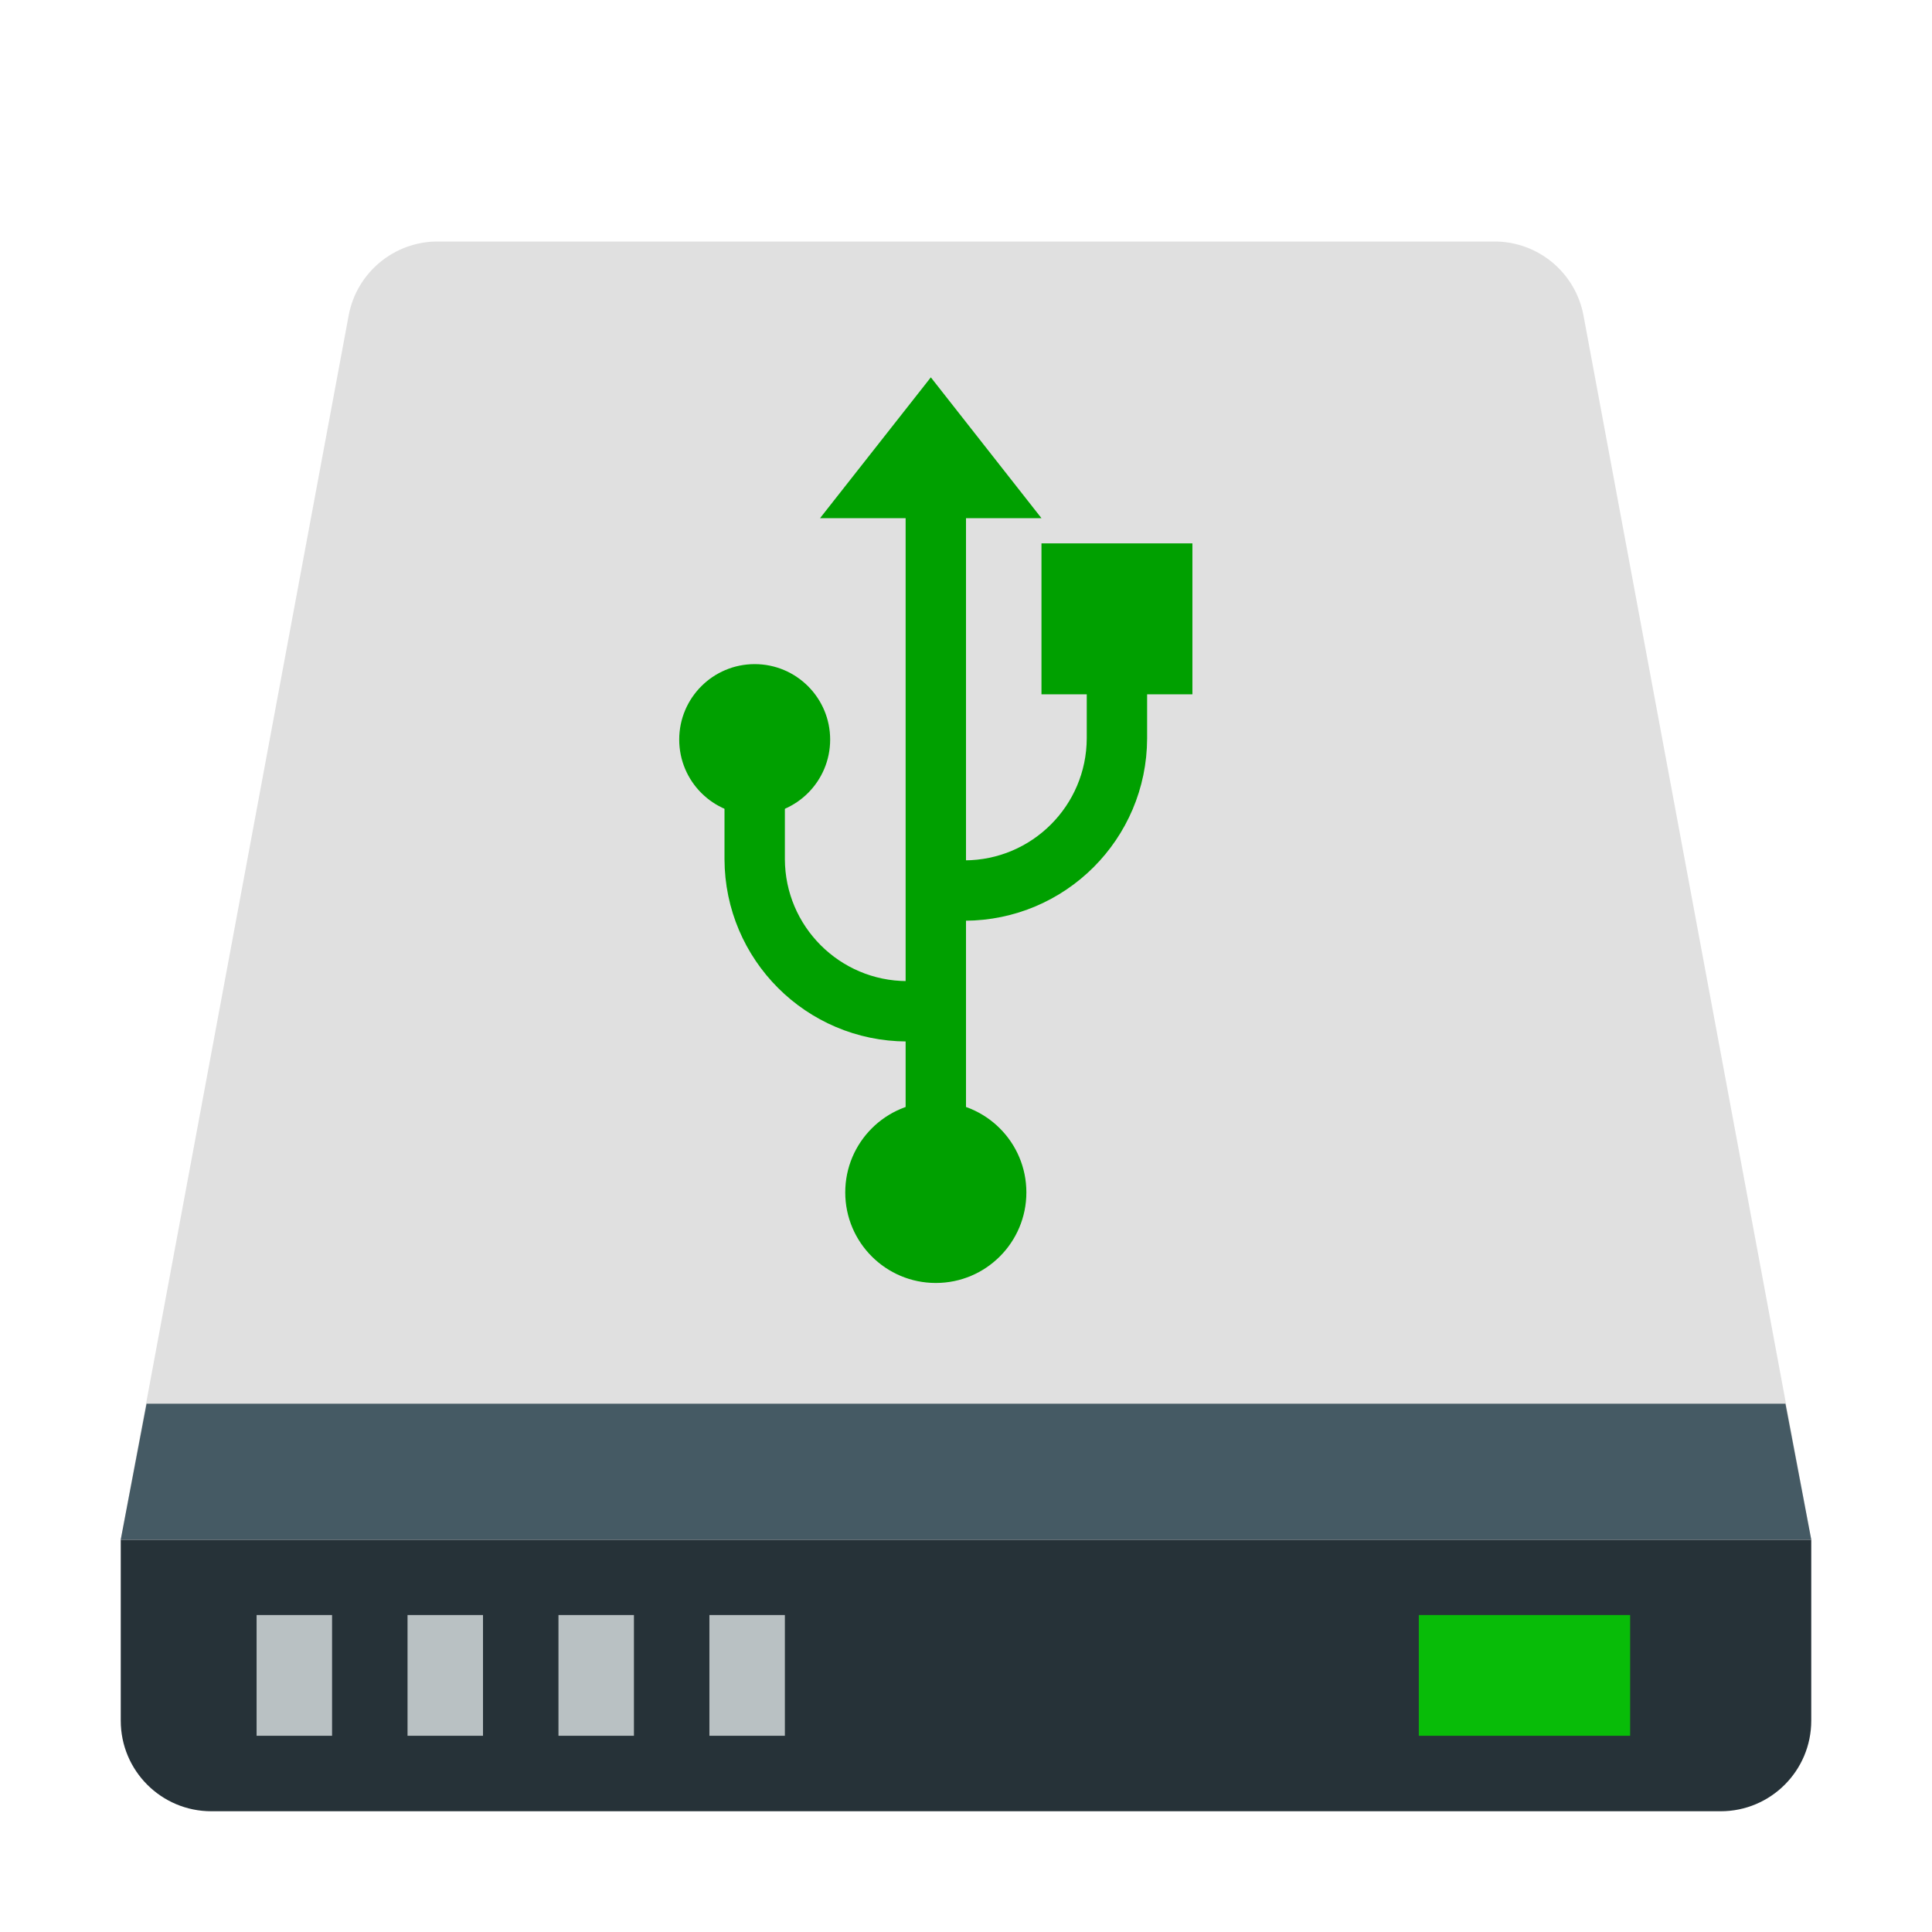
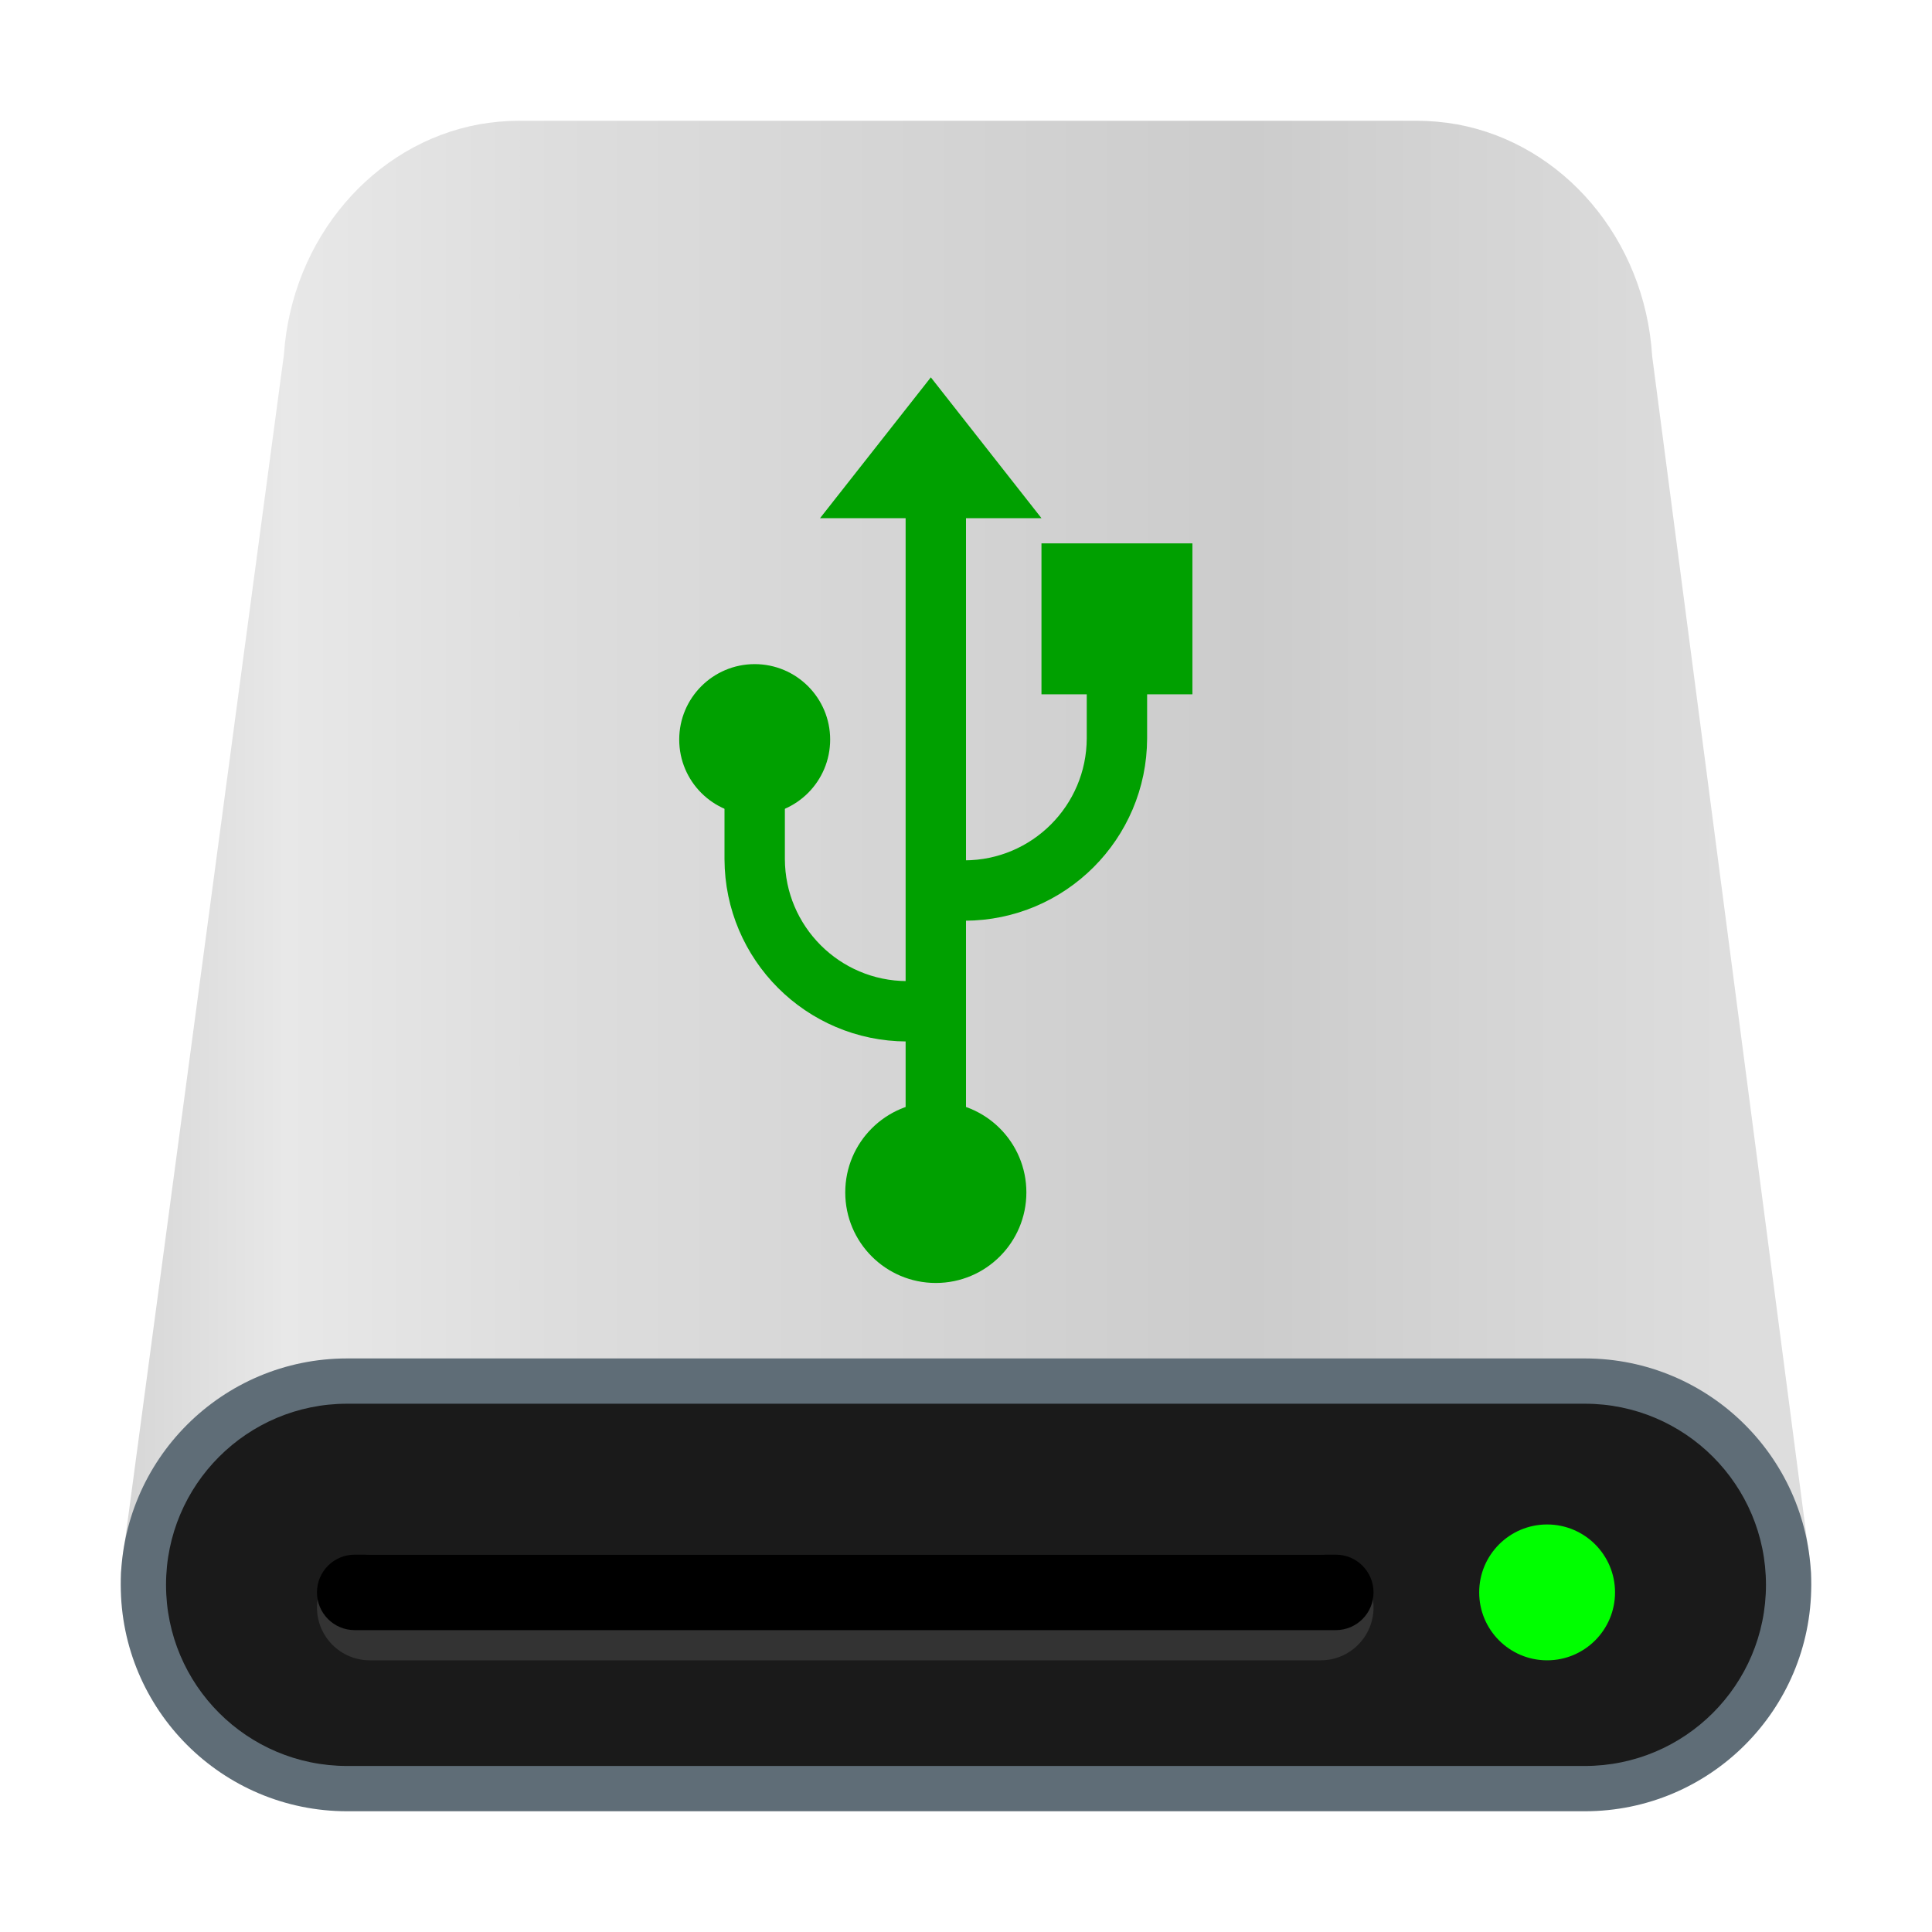
<svg xmlns="http://www.w3.org/2000/svg" id="附加驱动" viewBox="0 0 128 128">
  <defs>
-     <style>.cls-1{fill:#263238;}.cls-2{fill:#e0e0e0;}.cls-3{fill:#455a64;}.cls-4{fill:#b9c1c3;}.cls-5{fill:#08bc08;}.cls-6{fill:#00a000;}.cls-7{fill:none;stroke:#00a000;stroke-miterlimit:10;stroke-width:4px;}</style>
+     <style>.cls-1{fill:url(#未命名的渐变_26);}.cls-2{fill:#5f6d77;}.cls-3{fill:#1a1a1a;}.cls-4{fill:lime;}.cls-5{fill:#333;}.cls-6{fill:#00a000;}.cls-7{fill:none;stroke:#00a000;stroke-miterlimit:10;stroke-width:4px;}</style>
+     <linearGradient id="未命名的渐变_26" x1="-8358.44" y1="-8160.48" x2="-8319.14" y2="-8160.48" gradientTransform="translate(23823.84 23314.78) scale(2.85)" gradientUnits="userSpaceOnUse">
+       <stop offset="0" stop-color="#ccc" />
+       <stop offset="0.15" stop-color="#e8e8e8" />
+       <stop offset="0.31" stop-color="#ddd" />
+       <stop offset="0.72" stop-color="#ccc" />
+       <stop offset="1" stop-color="#ddd" />
+     </linearGradient>
  </defs>
  <g id="_128" data-name="128">
-     <g id="g6">
-       <path id="path10" class="cls-1" d="M8,102v12a6,6,0,0,0,6,6H114a6,6,0,0,0,6-6V102Z" />
-       <path class="cls-2" d="M120,102,104.91,20.9A6,6,0,0,0,99,16H29a6,6,0,0,0-5.9,4.9L8,102Z" />
-       <polygon class="cls-3" points="9.71 93 8 102 120 102 118.29 93 9.71 93" />
-     </g>
-     <g id="g12">
-       <path id="path14" class="cls-4" d="M52,115H47v-8h5Z" />
-       <path id="path14-2" data-name="path14" class="cls-4" d="M42,115H37v-8h5Z" />
-       <path id="path14-3" data-name="path14" class="cls-4" d="M32,115H27v-8h5Z" />
-       <path id="path14-4" data-name="path14" class="cls-4" d="M22,115H17v-8h5Z" />
-       <path id="path16" class="cls-5" d="M94,115h14v-8H94Z" />
+     <g id="_128-2" data-name="128">
+       <path class="cls-1" d="M109.46,23.59c-.48-7.76-5.9-14.06-12.92-15.35A15.57,15.57,0,0,0,93.88,8H34.38a15.55,15.55,0,0,0-2.65.24c-7,1.29-12.4,7.55-12.92,15.26L8,104.18C8,111.81,13.79,118,20.92,118h86.16c7.13,0,12.92-6.19,12.92-13.82Z" />
+       <rect class="cls-2" x="8" y="90" width="112" height="30" rx="15" />
+       <rect class="cls-3" x="11" y="93" width="106" height="24" rx="12" />
+       <circle class="cls-4" cx="102.5" cy="105.5" r="4.5" />
+       <rect class="cls-5" x="21" y="103" width="70" height="7" rx="3.5" />
+       <rect x="21" y="103" width="70" height="5" rx="2.5" />
    </g>
    <rect class="cls-6" x="60" y="34" width="4" height="40" />
    <circle class="cls-6" cx="62" cy="79" r="6" />
    <polygon class="cls-6" points="61.67 25 54.33 34.33 69 34.33 61.67 25" />
    <path class="cls-7" d="M50,52v4.92A10.11,10.11,0,0,0,60.08,67h0" />
    <path class="cls-7" d="M74,42v6.92A10.11,10.11,0,0,1,63.92,59h0" />
    <circle class="cls-6" cx="50" cy="49" r="5" />
    <rect class="cls-6" x="69" y="36" width="10" height="10" />
  </g>
</svg>
